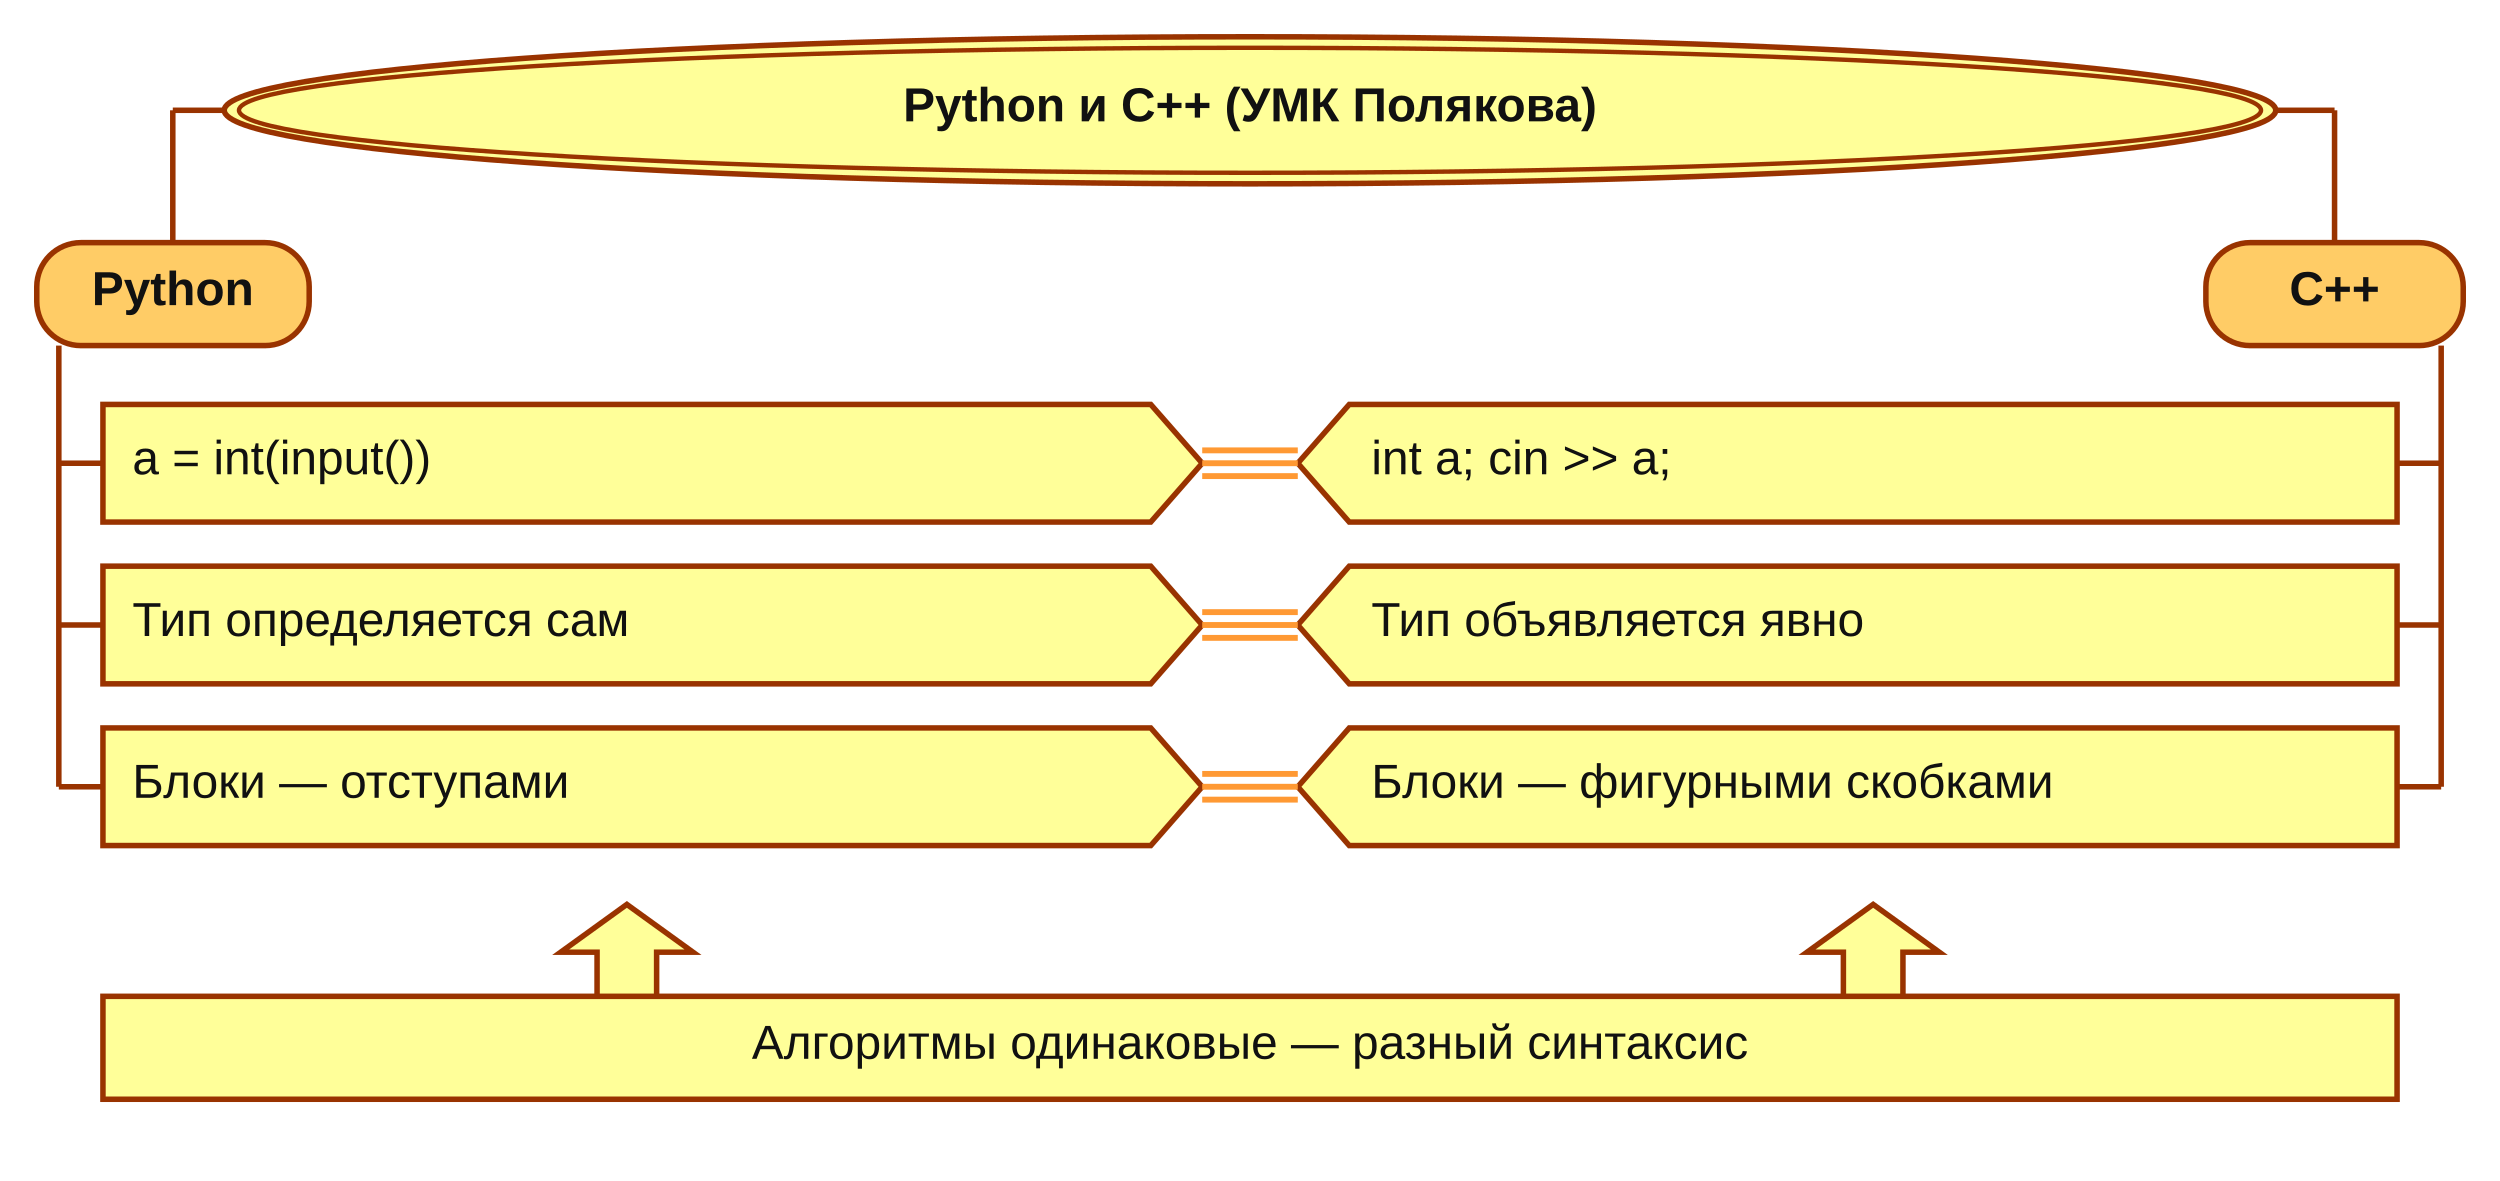
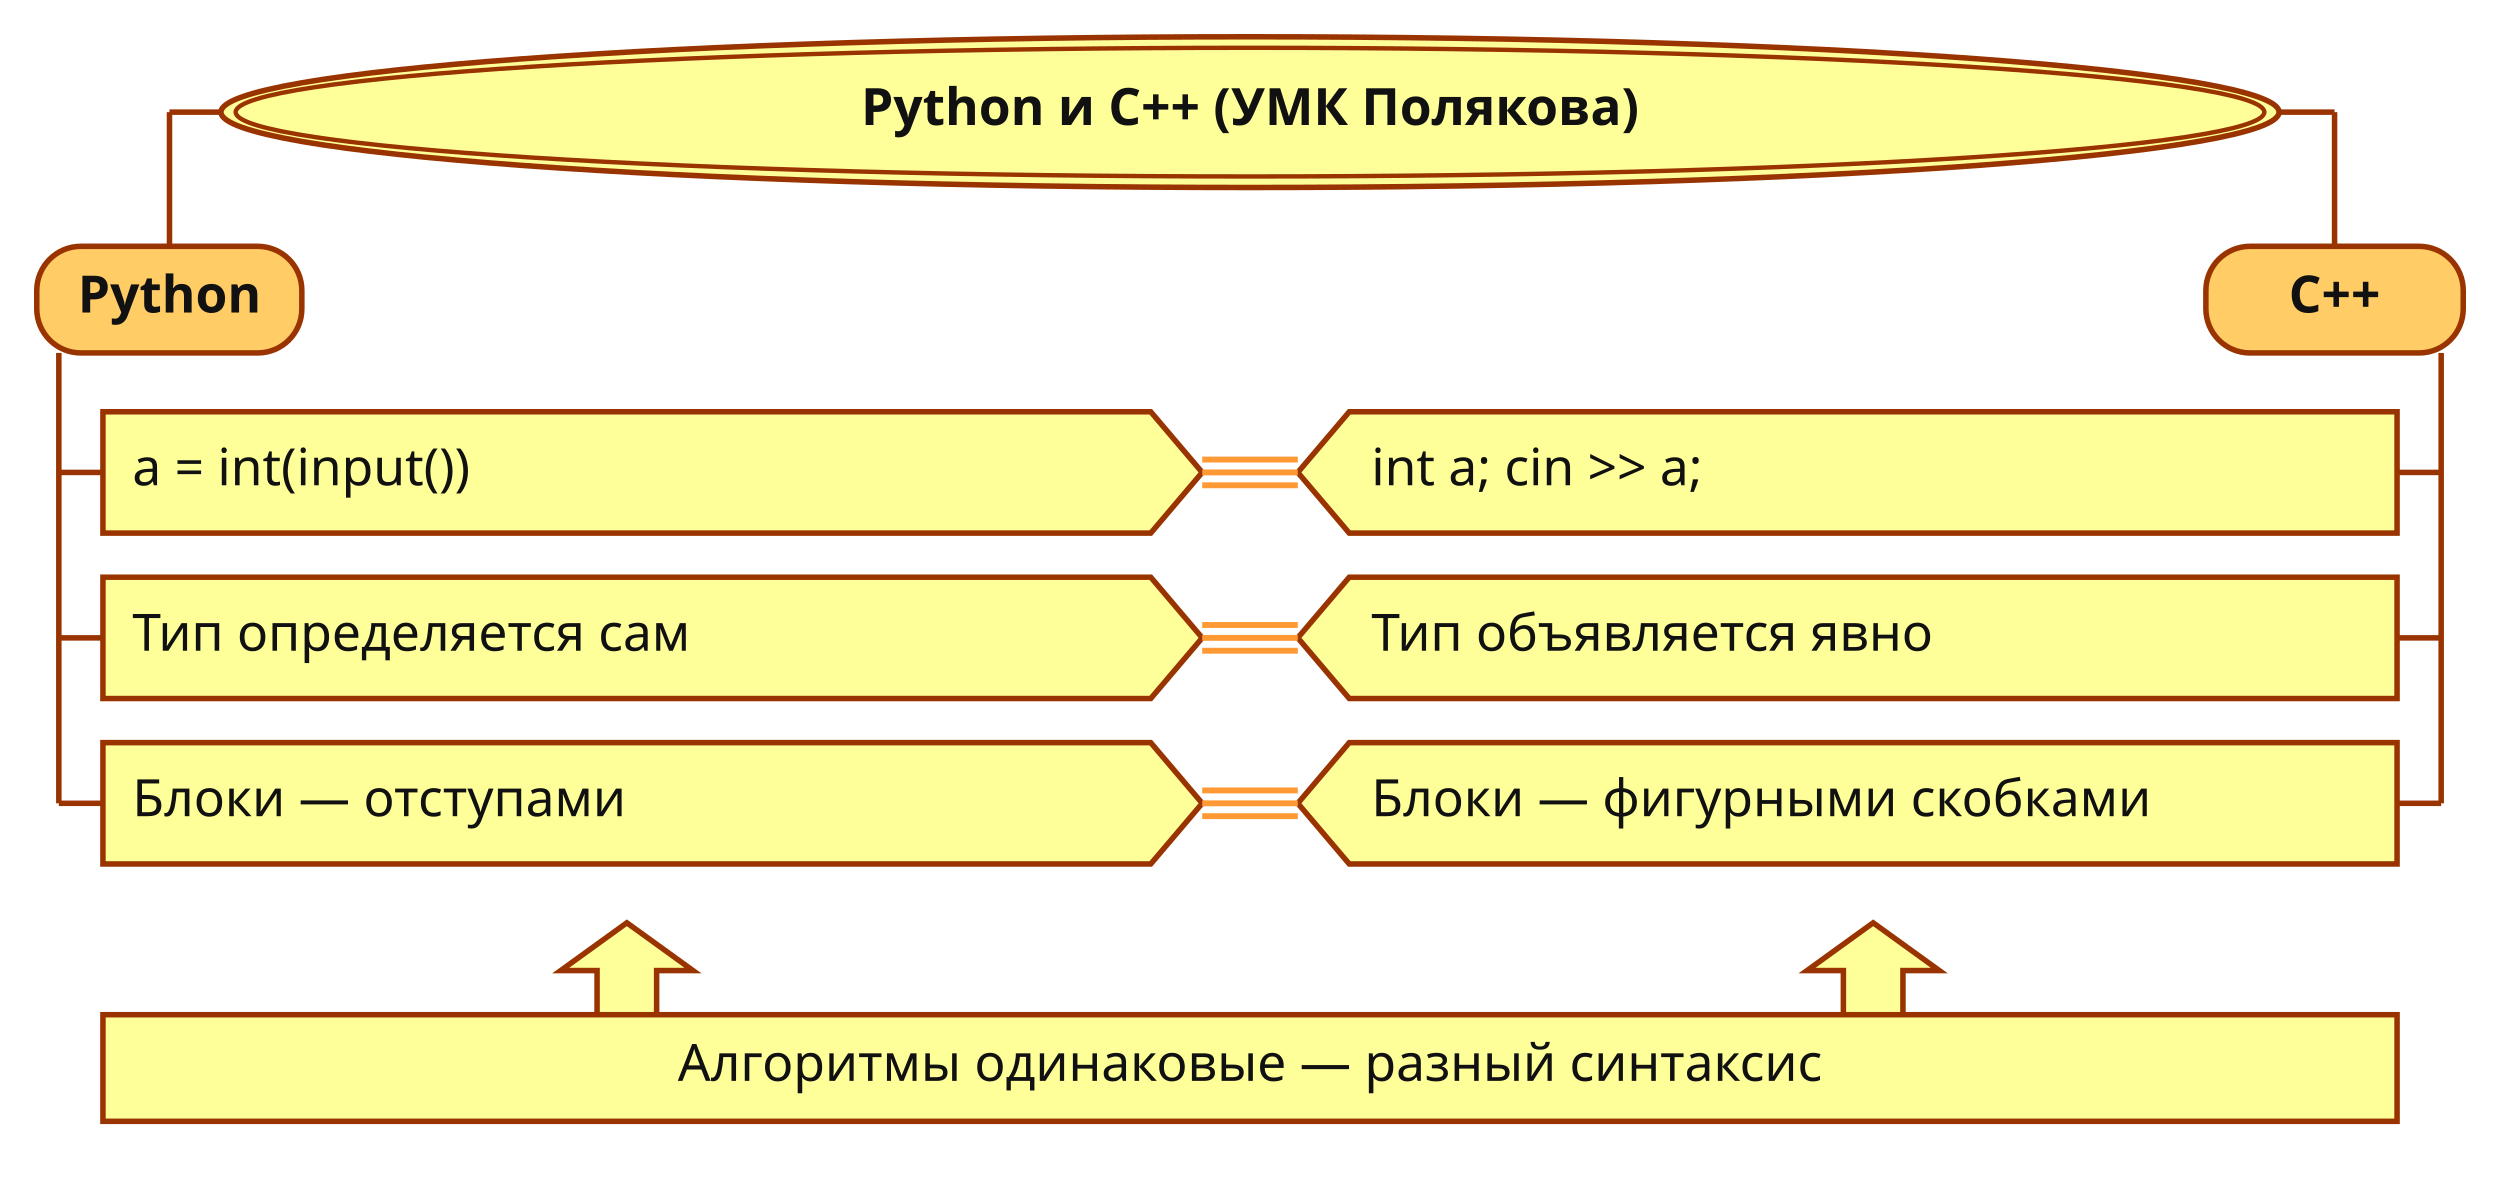
- <svg xmlns="http://www.w3.org/2000/svg" width="680" height="321" viewBox="0 0 680 321" font-family="Arial, Helvetica, sans-serif">
+ <svg xmlns="http://www.w3.org/2000/svg" width="680" height="327" viewBox="0 0 680 327" font-family="PT Sans, sans-serif">
  <g transform="translate(0.0,0.0)">
-     <ellipse cx="340.0" cy="30.0" rx="279.0" ry="20.0" fill="#FFFF99" stroke="#993300" stroke-width="1.5" />
-     <ellipse cx="340.0" cy="30.0" rx="275.0" ry="17.0" fill="none" stroke="#993300" stroke-width="1.2" />
-     <text x="340.0" y="33.0" font-size="13" text-anchor="middle" font-weight="bold" fill="#111">Python и C++ (УМК Полякова)</text>
-     <line x1="61.0" y1="30.0" x2="47.0" y2="30.0" stroke="#993300" stroke-width="1.5" />
-     <line x1="47.0" y1="30.0" x2="47.0" y2="66.0" stroke="#993300" stroke-width="1.5" />
-     <rect x="10.0" y="66.0" width="74.1" height="28.0" rx="12" fill="#FFCC66" stroke="#993300" stroke-width="1.5" />
-     <text x="47.0" y="83.0" font-size="13" text-anchor="middle" font-weight="bold" fill="#111">Python</text>
-     <line x1="619.0" y1="30.0" x2="635.0" y2="30.0" stroke="#993300" stroke-width="1.5" />
-     <line x1="635.0" y1="30.0" x2="635.0" y2="66.0" stroke="#993300" stroke-width="1.5" />
-     <rect x="600.0" y="66.0" width="70.0" height="28.0" rx="12" fill="#FFCC66" stroke="#993300" stroke-width="1.5" />
-     <text x="635.0" y="83.0" font-size="13" text-anchor="middle" font-weight="bold" fill="#111">C++</text>
-     <path d="M28.0,110.0H313.0L327.0,126.0L313.0,142.0H28.0Z" fill="#FFFF99" stroke="#993300" stroke-width="1.5" />
+     <ellipse cx="340.0" cy="30.5" rx="279.9" ry="20.5" fill="#FFFF99" stroke="#993300" stroke-width="1.5" />
+     <ellipse cx="340.0" cy="30.5" rx="275.9" ry="17.5" fill="none" stroke="#993300" stroke-width="1.2" />
+     <text x="340.0" y="34.0" font-size="14" text-anchor="middle" font-weight="bold" fill="#111">Python и C++ (УМК Полякова)</text>
+     <line x1="60.1" y1="30.5" x2="46.1" y2="30.5" stroke="#993300" stroke-width="1.5" />
+     <line x1="46.1" y1="30.5" x2="46.1" y2="67.0" stroke="#993300" stroke-width="1.5" />
+     <rect x="10.0" y="67.0" width="72.1" height="29.0" rx="12" fill="#FFCC66" stroke="#993300" stroke-width="1.5" />
+     <text x="46.1" y="85.0" font-size="14" text-anchor="middle" font-weight="bold" fill="#111">Python</text>
+     <line x1="619.9" y1="30.5" x2="635.0" y2="30.5" stroke="#993300" stroke-width="1.5" />
+     <line x1="635.0" y1="30.5" x2="635.0" y2="67.0" stroke="#993300" stroke-width="1.5" />
+     <rect x="600.0" y="67.0" width="70.0" height="29.0" rx="12" fill="#FFCC66" stroke="#993300" stroke-width="1.5" />
+     <text x="635.0" y="85.0" font-size="14" text-anchor="middle" font-weight="bold" fill="#111">C++</text>
+     <path d="M28.0,112.0H313.0L327.0,128.5L313.0,145.0H28.0Z" fill="#FFFF99" stroke="#993300" stroke-width="1.5" />
    <g class="memo">
      <g class="memo-t">
-         <text x="36.0" y="129.0" font-size="13" text-anchor="start" fill="#111">a = int(input())</text>
+         <text x="36.0" y="132.0" font-size="14" text-anchor="start" fill="#111">a = int(input())</text>
      </g>
    </g>
-     <path d="M367.0,110.0H652.0V142.0H367.0L353.0,126.0Z" fill="#FFFF99" stroke="#993300" stroke-width="1.5" />
+     <path d="M367.0,112.0H652.0V145.0H367.0L353.0,128.5Z" fill="#FFFF99" stroke="#993300" stroke-width="1.5" />
    <g class="memo">
      <g class="memo-t">
-         <text x="373.0" y="129.0" font-size="13" text-anchor="start" fill="#111">int a; cin &gt;&gt; a;</text>
+         <text x="373.0" y="132.0" font-size="14" text-anchor="start" fill="#111">int a; cin &gt;&gt; a;</text>
      </g>
    </g>
-     <line x1="327.0" y1="122.5" x2="353.0" y2="122.5" stroke="#FF9933" stroke-width="1.6" />
-     <line x1="327.0" y1="126.0" x2="353.0" y2="126.0" stroke="#FF9933" stroke-width="1.6" />
-     <line x1="327.0" y1="129.5" x2="353.0" y2="129.5" stroke="#FF9933" stroke-width="1.6" />
-     <path d="M28.0,154.0H313.0L327.0,170.0L313.0,186.0H28.0Z" fill="#FFFF99" stroke="#993300" stroke-width="1.5" />
+     <line x1="327.0" y1="125.0" x2="353.0" y2="125.0" stroke="#FF9933" stroke-width="1.6" />
+     <line x1="327.0" y1="128.5" x2="353.0" y2="128.5" stroke="#FF9933" stroke-width="1.6" />
+     <line x1="327.0" y1="132.0" x2="353.0" y2="132.0" stroke="#FF9933" stroke-width="1.6" />
+     <path d="M28.0,157.0H313.0L327.0,173.5L313.0,190.0H28.0Z" fill="#FFFF99" stroke="#993300" stroke-width="1.5" />
    <g class="memo">
      <g class="memo-t">
-         <text x="36.0" y="173.0" font-size="13" text-anchor="start" fill="#111">Тип определяется сам</text>
+         <text x="36.0" y="177.0" font-size="14" text-anchor="start" fill="#111">Тип определяется сам</text>
      </g>
    </g>
-     <path d="M367.0,154.0H652.0V186.0H367.0L353.0,170.0Z" fill="#FFFF99" stroke="#993300" stroke-width="1.5" />
+     <path d="M367.0,157.0H652.0V190.0H367.0L353.0,173.5Z" fill="#FFFF99" stroke="#993300" stroke-width="1.5" />
    <g class="memo">
      <g class="memo-t">
-         <text x="373.0" y="173.0" font-size="13" text-anchor="start" fill="#111">Тип объявляется явно</text>
+         <text x="373.0" y="177.0" font-size="14" text-anchor="start" fill="#111">Тип объявляется явно</text>
      </g>
    </g>
-     <line x1="327.0" y1="166.5" x2="353.0" y2="166.5" stroke="#FF9933" stroke-width="1.6" />
    <line x1="327.0" y1="170.0" x2="353.0" y2="170.0" stroke="#FF9933" stroke-width="1.6" />
    <line x1="327.0" y1="173.5" x2="353.0" y2="173.5" stroke="#FF9933" stroke-width="1.6" />
-     <path d="M28.0,198.0H313.0L327.0,214.0L313.0,230.0H28.0Z" fill="#FFFF99" stroke="#993300" stroke-width="1.5" />
+     <line x1="327.0" y1="177.0" x2="353.0" y2="177.0" stroke="#FF9933" stroke-width="1.6" />
+     <path d="M28.0,202.0H313.0L327.0,218.5L313.0,235.0H28.0Z" fill="#FFFF99" stroke="#993300" stroke-width="1.5" />
    <g class="memo">
      <g class="memo-t">
-         <text x="36.0" y="217.0" font-size="13" text-anchor="start" fill="#111">Блоки — отступами</text>
+         <text x="36.0" y="222.0" font-size="14" text-anchor="start" fill="#111">Блоки — отступами</text>
      </g>
    </g>
-     <path d="M367.0,198.0H652.0V230.0H367.0L353.0,214.0Z" fill="#FFFF99" stroke="#993300" stroke-width="1.5" />
+     <path d="M367.0,202.0H652.0V235.0H367.0L353.0,218.5Z" fill="#FFFF99" stroke="#993300" stroke-width="1.5" />
    <g class="memo">
      <g class="memo-t">
-         <text x="373.0" y="217.0" font-size="13" text-anchor="start" fill="#111">Блоки — фигурными скобками</text>
+         <text x="373.0" y="222.0" font-size="14" text-anchor="start" fill="#111">Блоки — фигурными скобками</text>
      </g>
    </g>
-     <line x1="327.0" y1="210.5" x2="353.0" y2="210.5" stroke="#FF9933" stroke-width="1.6" />
-     <line x1="327.0" y1="214.0" x2="353.0" y2="214.0" stroke="#FF9933" stroke-width="1.6" />
-     <line x1="327.0" y1="217.5" x2="353.0" y2="217.5" stroke="#FF9933" stroke-width="1.6" />
-     <line x1="16.0" y1="94.0" x2="16.0" y2="214.0" stroke="#993300" stroke-width="1.5" />
-     <line x1="664.0" y1="94.0" x2="664.0" y2="214.0" stroke="#993300" stroke-width="1.5" />
-     <line x1="16.0" y1="126.0" x2="28.0" y2="126.0" stroke="#993300" stroke-width="1.5" />
-     <line x1="664.0" y1="126.0" x2="652.0" y2="126.0" stroke="#993300" stroke-width="1.5" />
-     <line x1="16.0" y1="170.0" x2="28.0" y2="170.0" stroke="#993300" stroke-width="1.5" />
-     <line x1="664.0" y1="170.0" x2="652.0" y2="170.0" stroke="#993300" stroke-width="1.5" />
-     <line x1="16.0" y1="214.0" x2="28.0" y2="214.0" stroke="#993300" stroke-width="1.5" />
-     <line x1="664.0" y1="214.0" x2="652.0" y2="214.0" stroke="#993300" stroke-width="1.5" />
-     <path d="M162.4,272V259H152.5L170.5,246L188.5,259H178.6V272" fill="#FFFF99" stroke="#993300" stroke-width="1.5" />
-     <path d="M501.4,272V259H491.5L509.5,246L527.5,259H517.6V272" fill="#FFFF99" stroke="#993300" stroke-width="1.5" />
-     <rect x="28.0" y="271.0" width="624.0" height="28.0" rx="0" fill="#FFFF99" stroke="#993300" stroke-width="1.5" />
-     <text x="340.0" y="288.0" font-size="13" text-anchor="middle" fill="#111">Алгоритмы одинаковые — разный синтаксис</text>
+     <line x1="327.0" y1="215.0" x2="353.0" y2="215.0" stroke="#FF9933" stroke-width="1.6" />
+     <line x1="327.0" y1="218.5" x2="353.0" y2="218.5" stroke="#FF9933" stroke-width="1.6" />
+     <line x1="327.0" y1="222.0" x2="353.0" y2="222.0" stroke="#FF9933" stroke-width="1.6" />
+     <line x1="16.0" y1="96.0" x2="16.0" y2="218.5" stroke="#993300" stroke-width="1.5" />
+     <line x1="664.0" y1="96.0" x2="664.0" y2="218.5" stroke="#993300" stroke-width="1.5" />
+     <line x1="16.0" y1="128.5" x2="28.0" y2="128.5" stroke="#993300" stroke-width="1.5" />
+     <line x1="664.0" y1="128.5" x2="652.0" y2="128.5" stroke="#993300" stroke-width="1.5" />
+     <line x1="16.0" y1="173.5" x2="28.0" y2="173.5" stroke="#993300" stroke-width="1.5" />
+     <line x1="664.0" y1="173.5" x2="652.0" y2="173.5" stroke="#993300" stroke-width="1.5" />
+     <line x1="16.0" y1="218.5" x2="28.0" y2="218.5" stroke="#993300" stroke-width="1.5" />
+     <line x1="664.0" y1="218.5" x2="652.0" y2="218.5" stroke="#993300" stroke-width="1.5" />
+     <path d="M162.4,277V264H152.5L170.5,251L188.5,264H178.6V277" fill="#FFFF99" stroke="#993300" stroke-width="1.5" />
+     <path d="M501.4,277V264H491.5L509.5,251L527.5,264H517.6V277" fill="#FFFF99" stroke="#993300" stroke-width="1.5" />
+     <rect x="28.0" y="276.0" width="624.0" height="29.0" rx="0" fill="#FFFF99" stroke="#993300" stroke-width="1.5" />
+     <text x="340.0" y="294.0" font-size="14" text-anchor="middle" fill="#111">Алгоритмы одинаковые — разный синтаксис</text>
  </g>
</svg>
